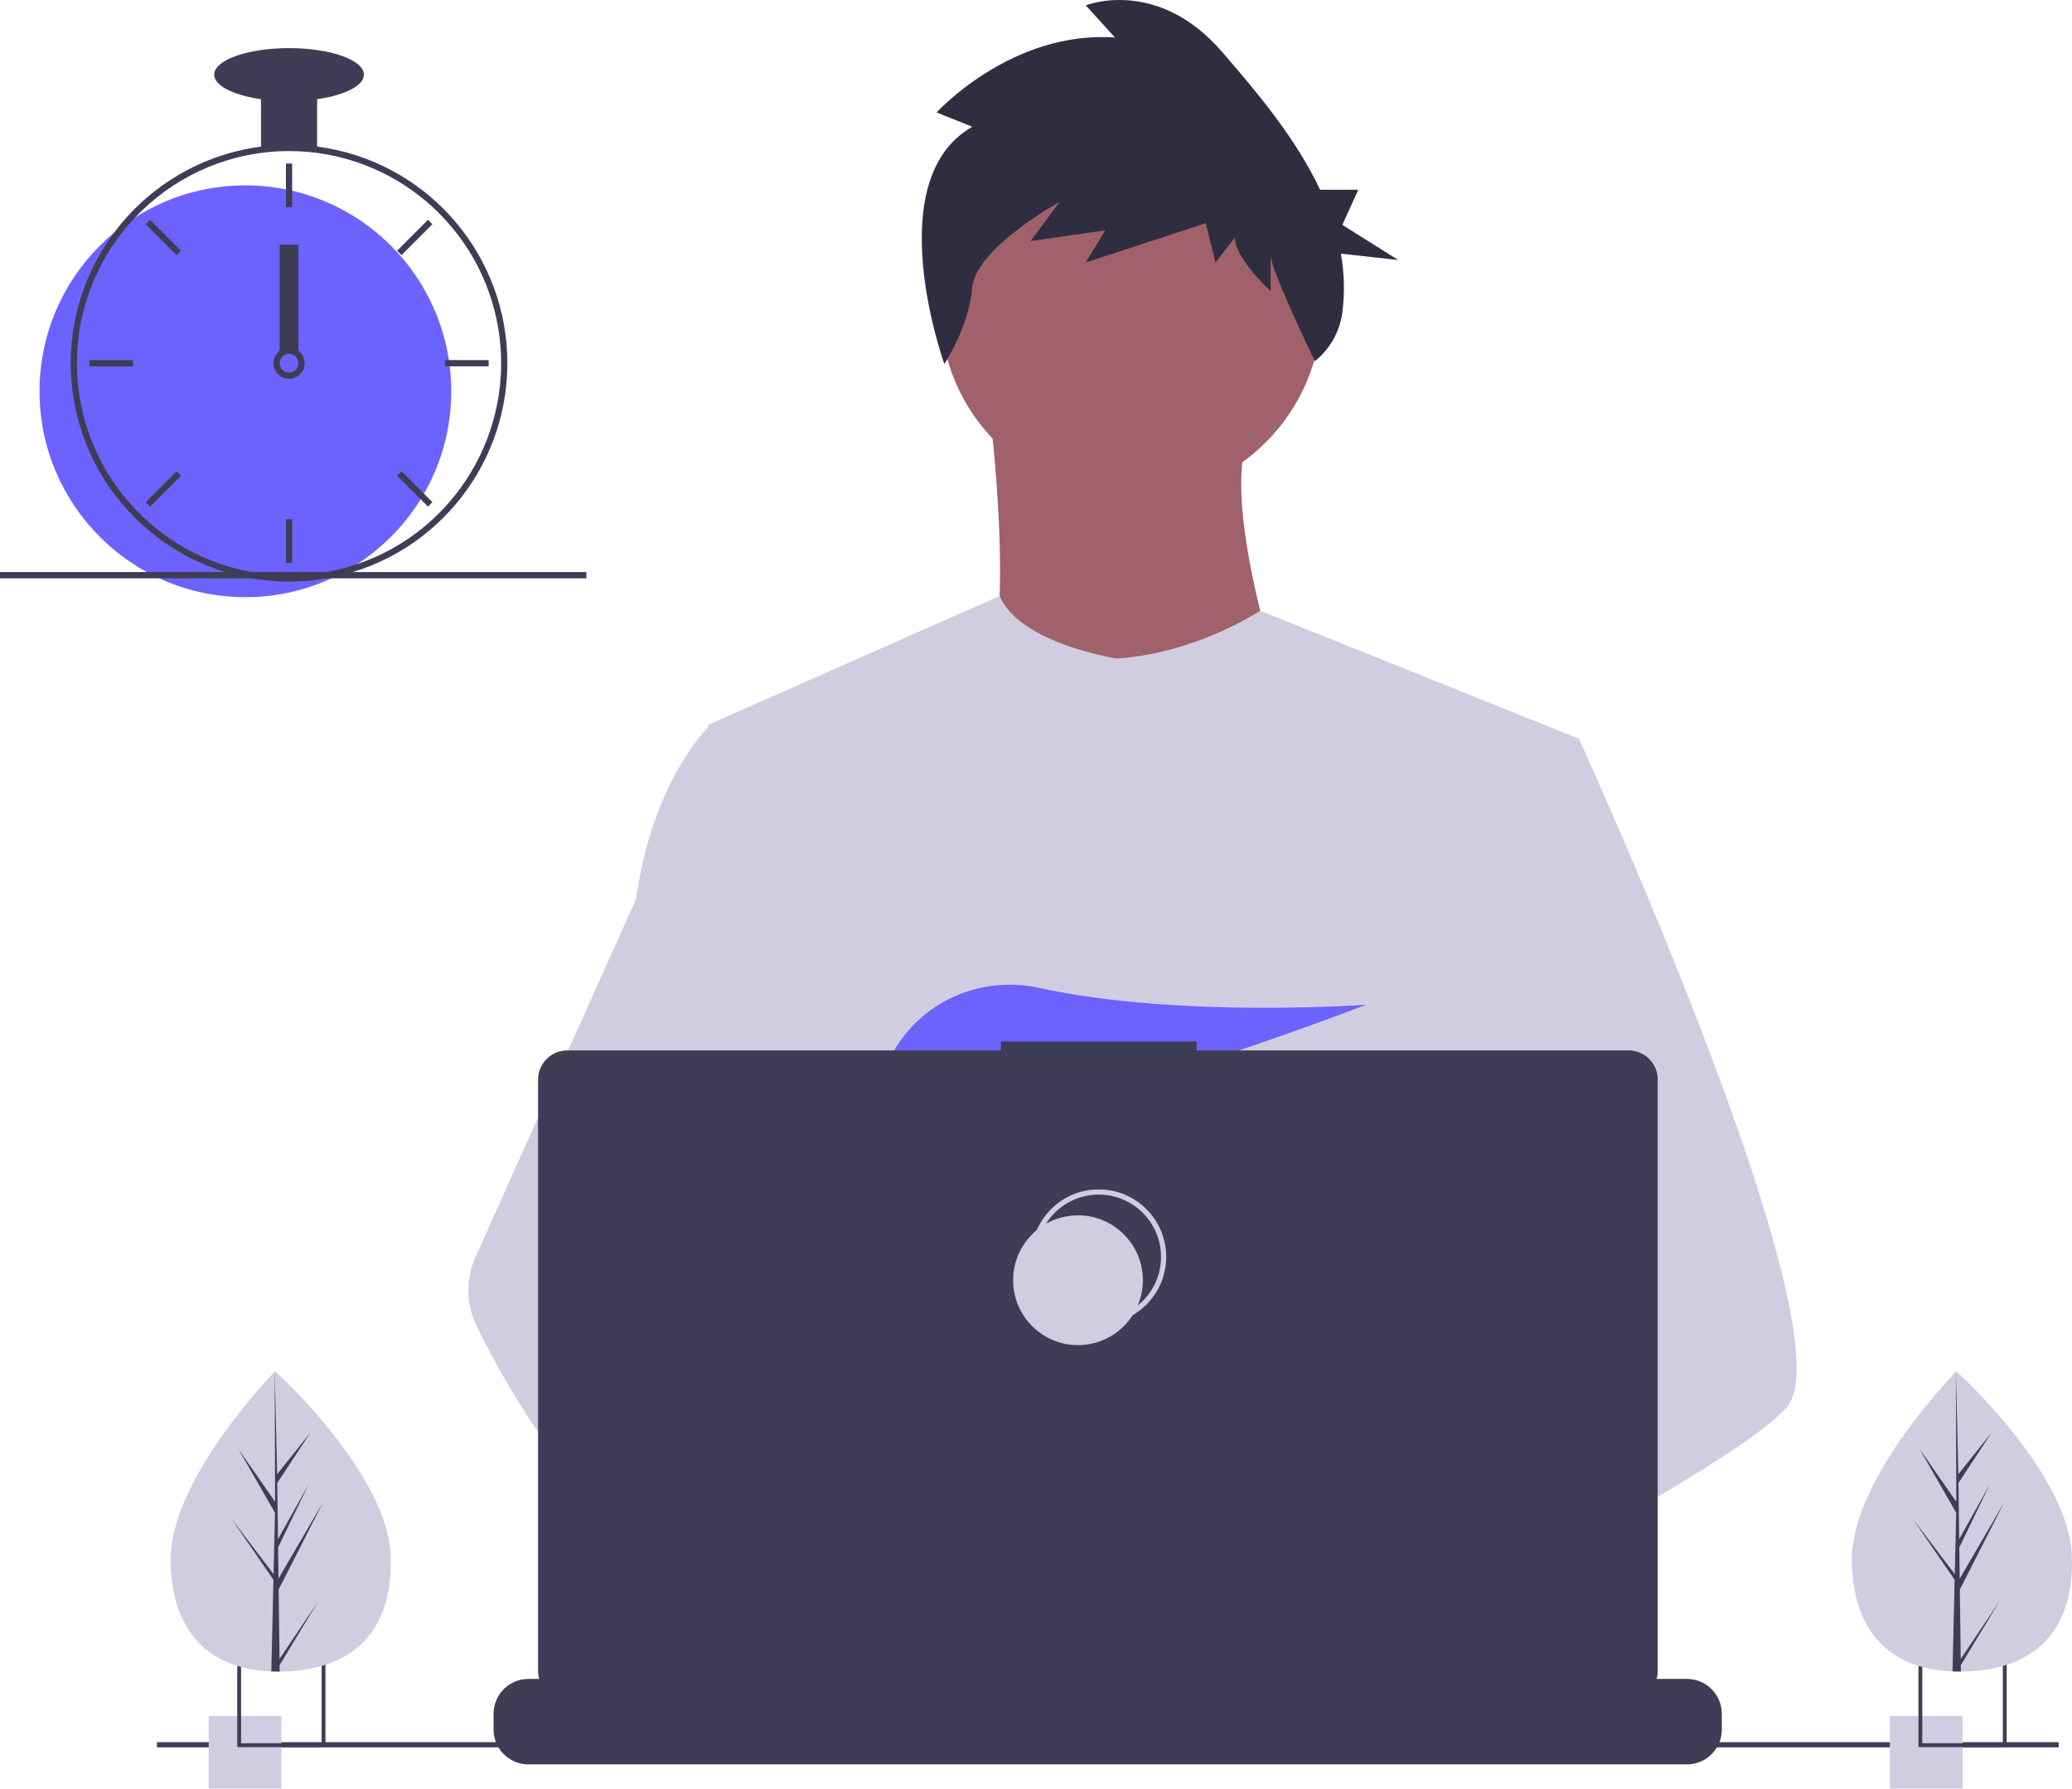
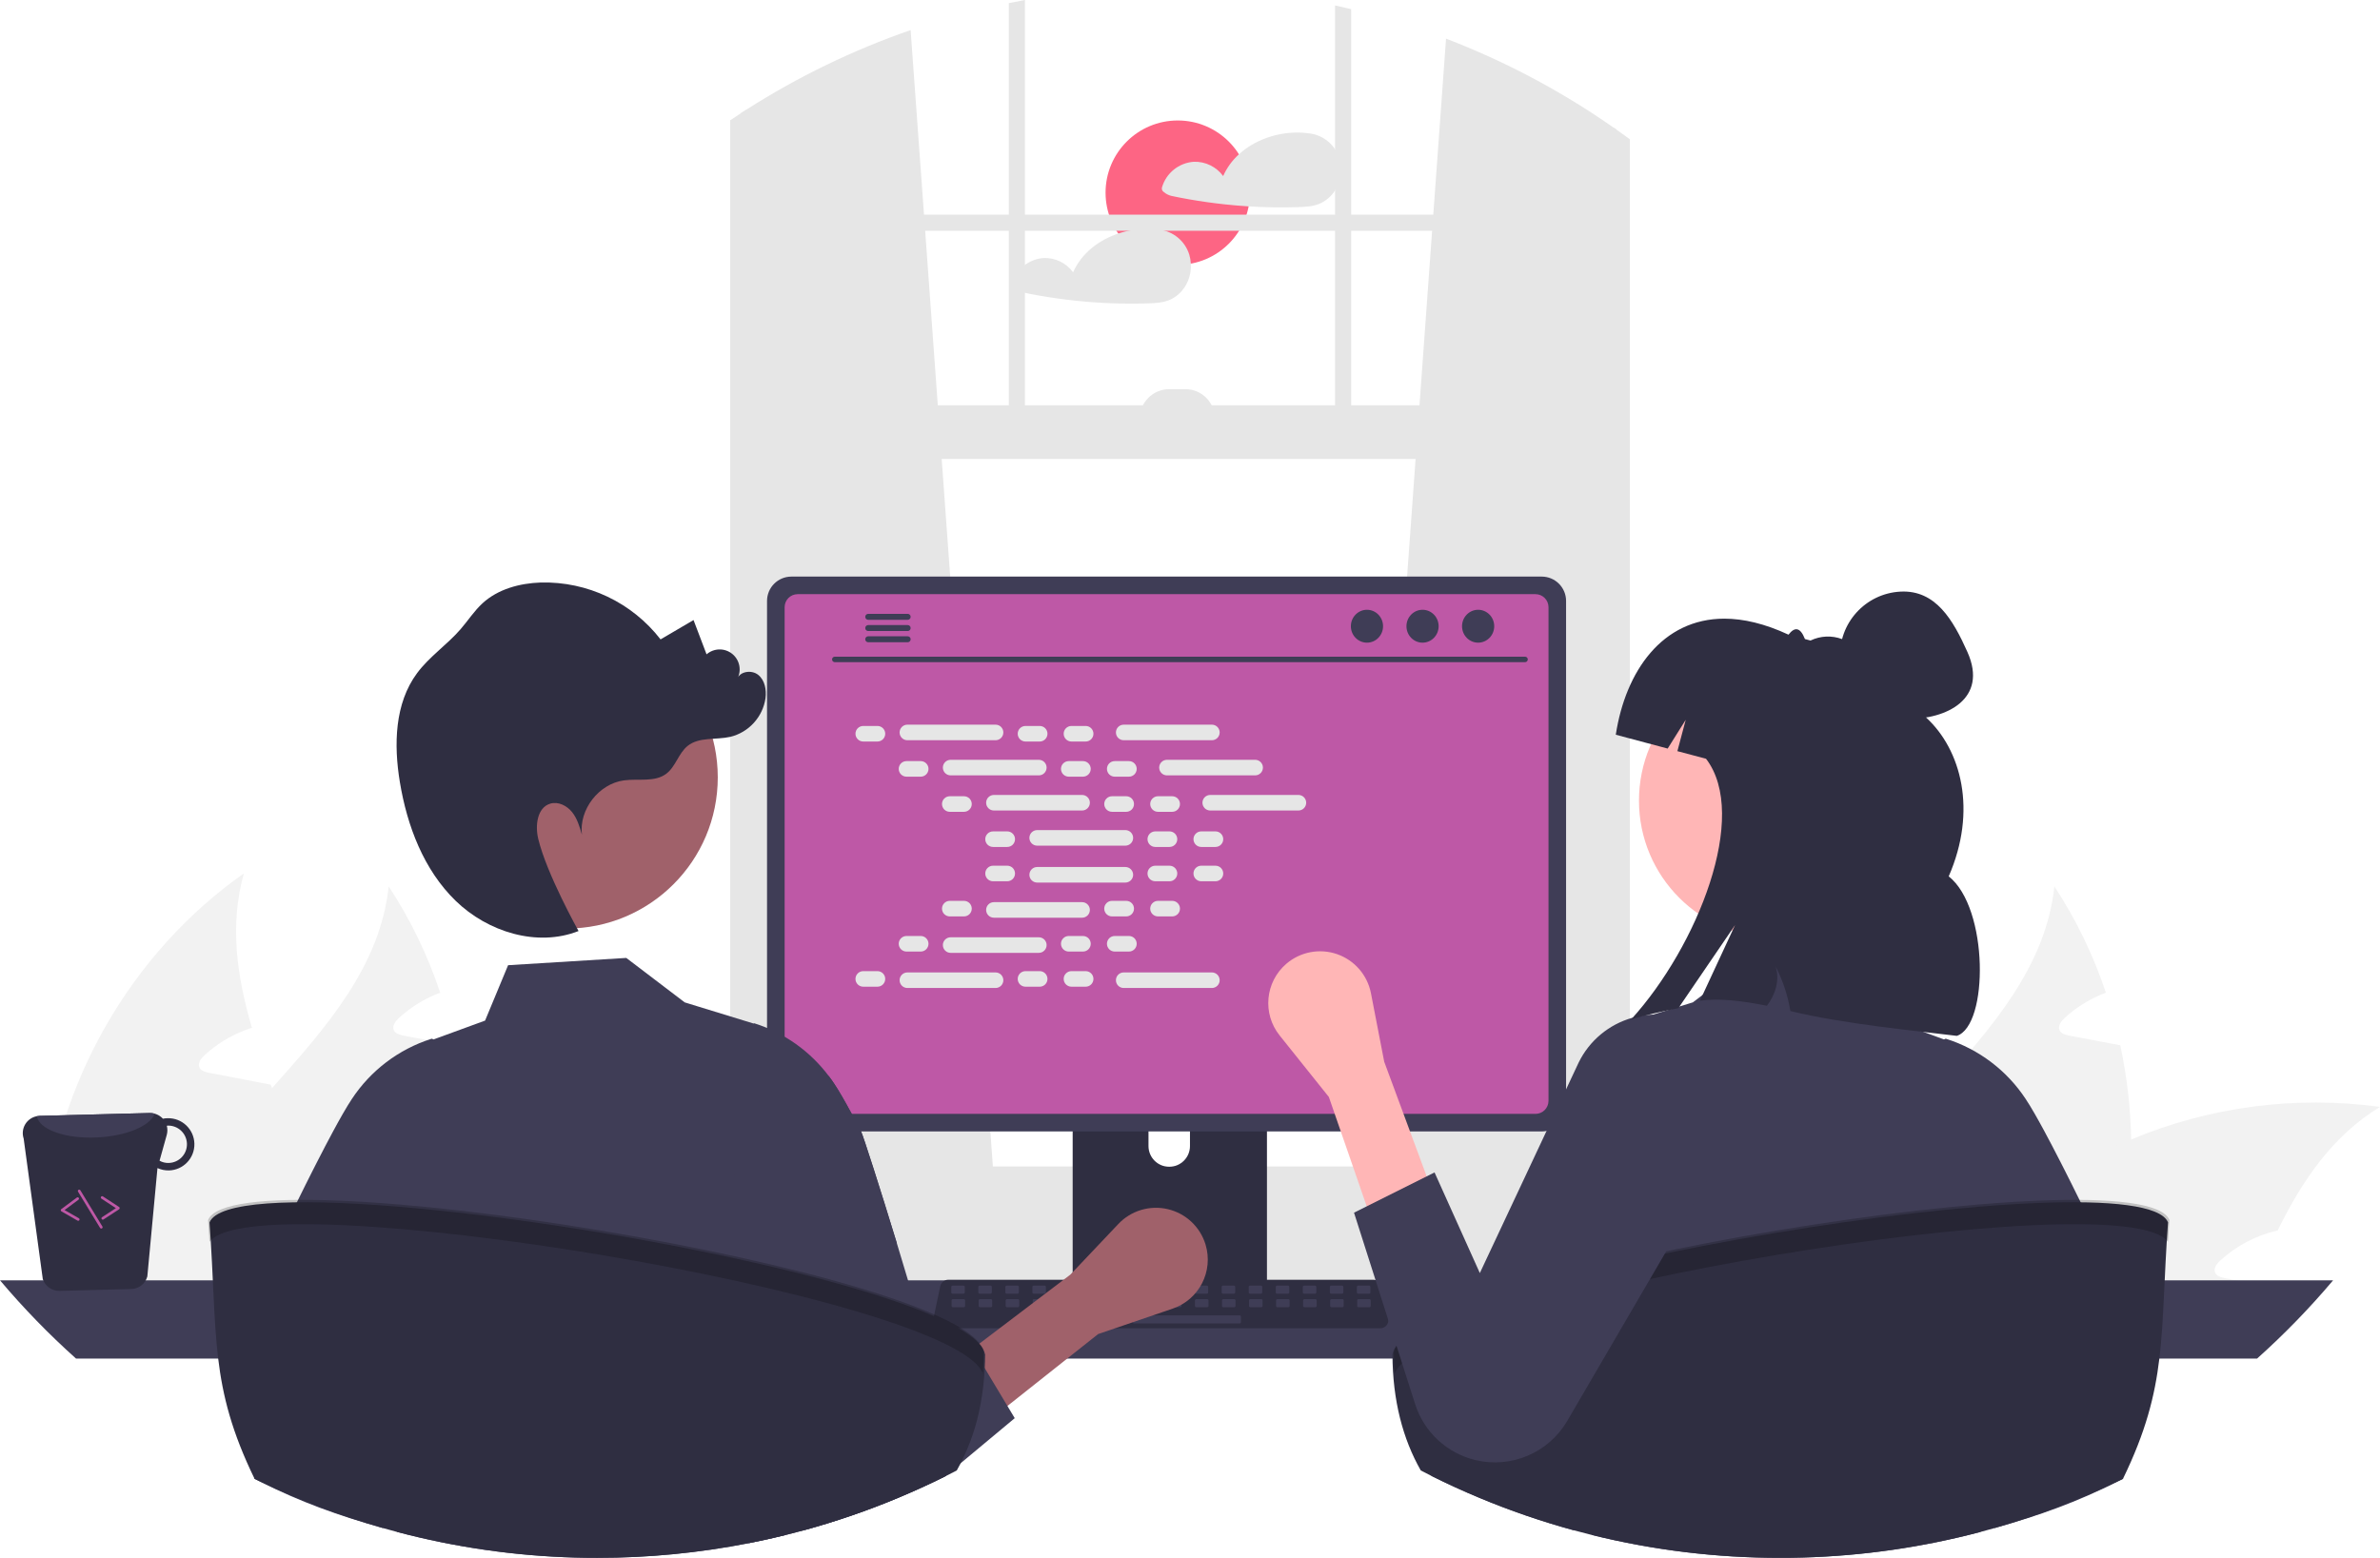
- <svg xmlns="http://www.w3.org/2000/svg" id="b4850822-491f-41e2-90b8-9be7376dfe8f" data-name="Layer 1" width="798.627" height="689.223" viewBox="0 0 798.627 689.223">
-   <circle cx="435.922" cy="118.405" r="73.536" fill="#a0616a" />
-   <path d="M581.722,260.562s13.855,104.443-7.46,116.166,126.823,12.789,126.823,12.789S668.047,298.928,682.968,271.219Z" transform="translate(-200.6864 -105.3887)" fill="#a0616a" />
-   <path d="M809.257,390.045l-12.32,56.1-26.05,118.69-.78,6.5-8.99,75.25-5.98,49.99-4.01,33.58c-24.38,12.53-42.05,21.18-42.05,21.18s-1.52-7.62-3.97-17.37c-17.11,5.13-48.77,13.64-75.6,15.34,9.77,10.89,14.26,21.12,8.17,28.67-18.38,22.76-94.26-24.92-120.8-42.7a71.841,71.841,0,0,0-.7,12.86l-20.31-15.62,2.01-35.94,3.39-60.81,4.26-76.26a80.064,80.064,0,0,1-3.37-10.03c-6.22-22.12-13.77-66.29-19.56-103.33-4.66-29.81-8.16-55-8.9-60.36-.1-.7-.15-1.06-.15-1.06l112.43-49.68c7.99,18.53,45.3,24.1,45.3,24.1,30.91-2.13,55.14-18.43,55.14-18.43Z" transform="translate(-200.6864 -105.3887)" fill="#d0cde1" />
-   <path d="M717.607,730.025s-4.76,1.63-12.5,3.94c-17.11,5.13-48.77,13.64-75.6,15.34-23.1,1.48-42.62-2.08-46.19-17.15-1.53-6.48.64-11.81,5.37-16.19,14.12-13.09,51-17.78,80.25-19.39,8.26-.45,15.9-.66,22.26-.74,10.8-.14,17.88.08,17.88.08l.17.66Z" transform="translate(-200.6864 -105.3887)" fill="#a0616a" />
-   <path d="M575.433,154.235,561.683,148.731s28.749-31.651,68.747-28.898l-11.25-12.385s27.499-11.009,52.498,17.89c13.141,15.191,28.346,33.048,37.825,53.163h14.725l-6.146,13.532,21.509,13.532-22.077-2.431a75.617,75.617,0,0,1,.599,22.445A29.041,29.041,0,0,1,707.48,244.576h0s-17.052-35.296-17.052-40.8V217.537s-13.749-12.385-13.749-20.642L669.179,206.528l-3.75-15.137-46.248,15.137,7.5-12.385-28.749,4.128,11.25-15.137s-32.499,17.89-33.749,33.027c-1.25,15.137-10.762,29.481-10.762,29.481S539.184,174.877,575.433,154.235Z" transform="translate(-200.6864 -105.3887)" fill="#2f2e41" />
-   <path d="M889.187,647.955c-7.49,8.12-26.05,20.35-48.55,33.59-8.37,4.92-17.28,9.99-26.37,15.03-21.69,12.03-44.4,23.95-63.14,33.58-24.38,12.53-42.05,21.18-42.05,21.18s-1.52-7.62-3.97-17.37c-3.28-13.05-8.22-29.92-13.37-37.39-.18-.26-.36-.5-.54-.74-1.5-1.97-3.01-3.12-4.5-3.12l74.42-46.13,32.16-19.94-23.17-55.31-29.06-69.38,17.54-55.81,17.63-56.1h33.04s10.94,23.88,24.93,57.18c2.09,4.98,4.25,10.17,6.45,15.53C869.417,532.755,905.297,630.505,889.187,647.955Z" transform="translate(-200.6864 -105.3887)" fill="#d0cde1" />
-   <path d="M637.677,777.975c-18.38,22.76-94.26-24.92-120.8-42.7-5.78-3.87-9.22-6.32-9.22-6.32l24.28-32.38,7.69-10.25s6.88,3.65,17.05,9.59c.37.22.74.44,1.12.66,8.77,5.15,19.78,11.88,30.89,19.39,15.33,10.37,30.83,22.2,40.82,33.34C639.277,760.195,643.767,770.425,637.677,777.975Z" transform="translate(-200.6864 -105.3887)" fill="#a0616a" />
-   <path d="M556.677,695.915a47.782,47.782,0,0,0-8.1.66c-22.99,3.95-29.77,24.76-31.7,38.7a71.841,71.841,0,0,0-.7,12.86l-20.31-15.62-7.4-5.69c-17.81-6.21-33.68-17.24-47.44-30.25a238.482,238.482,0,0,1-31.95-37.89,334.15,334.15,0,0,1-24.72-42.4,31.184,31.184,0,0,1-.43-26.45l25.15-56.05,36.76-81.92q.405-2.925.89-5.72c7.29-41.8,26.82-60.36,26.82-60.36h14.92l9.98,60.36,12.4,74.99-8.69,28.34-20.08,65.45,19.19,20.84Z" transform="translate(-200.6864 -105.3887)" fill="#d0cde1" />
-   <path d="M573.563,521.195l12.755,14.881c4.739-.904,9.687-1.965,14.784-3.158l-3.663-11.723,8.957,10.45c53.997-13.281,120.927-39.101,120.927-39.101s-72.257,5.298-126.208-6.489c-23.871-5.215-48.431,6.618-58.226,29.002-5.694,13.011-4.799,24.283,15.394,24.283a133.375,133.375,0,0,0,20.353-1.914Z" transform="translate(-200.6864 -105.3887)" fill="#6c63ff" />
-   <path d="M864.337,765.775v6.07a13.34,13.34,0,0,1-.91,4.87,13.688,13.688,0,0,1-.97,2,13.437,13.437,0,0,1-11.55,6.56h-446.55a13.437,13.437,0,0,1-11.55-6.56,13.682,13.682,0,0,1-.97-2,13.34,13.34,0,0,1-.91-4.87v-6.07a13.426,13.426,0,0,1,13.43-13.43h25.74v-2.83a.559.559,0,0,1,.56-.56h13.43a.559.559,0,0,1,.56.56v2.83h8.39v-2.83a.559.559,0,0,1,.56-.56h13.43a.559.559,0,0,1,.56.56v2.83h8.4v-2.83a.559.559,0,0,1,.56-.56h13.43a.559.559,0,0,1,.56.56v2.83h8.39v-2.83a.559.559,0,0,1,.56-.56h13.43a.559.559,0,0,1,.56.56v2.83h8.39v-2.83a.559.559,0,0,1,.56-.56h13.43a.559.559,0,0,1,.56.56v2.83h8.4v-2.83a.559.559,0,0,1,.56-.56h13.43a.559.559,0,0,1,.56.56v2.83h8.39v-2.83a.559.559,0,0,1,.56-.56h105.2a.559.559,0,0,1,.56.56v2.83h8.4v-2.83a.559.559,0,0,1,.56-.56h13.43a.566.566,0,0,1,.56.56v2.83h8.39v-2.83a.559.559,0,0,1,.56-.56h13.43a.559.559,0,0,1,.56.56v2.83h8.39v-2.83a.559.559,0,0,1,.56-.56h13.43a.559.559,0,0,1,.56.56v2.83h8.4v-2.83a.559.559,0,0,1,.56-.56h13.43a.557.557,0,0,1,.55.56v2.83h8.4v-2.83a.559.559,0,0,1,.56-.56h13.43a.559.559,0,0,1,.56.56v2.83h8.39v-2.83a.559.559,0,0,1,.56-.56h13.43a.559.559,0,0,1,.56.56v2.83h39.17A13.426,13.426,0,0,1,864.337,765.775Z" transform="translate(-200.6864 -105.3887)" fill="#3f3d56" />
-   <rect x="60.5" y="671.326" width="733" height="2" fill="#3f3d56" />
-   <path d="M828.381,510.145H661.938v-3.431H586.466v3.431h-167.129a11.259,11.259,0,0,0-11.259,11.259V749.315a11.259,11.259,0,0,0,11.259,11.259H828.381a11.259,11.259,0,0,0,11.259-11.259V521.404A11.259,11.259,0,0,0,828.381,510.145Z" transform="translate(-200.6864 -105.3887)" fill="#3f3d56" />
-   <circle cx="423.5" cy="484.326" r="25" fill="none" stroke="#d0cde1" stroke-miterlimit="10" stroke-width="2" />
-   <circle cx="415.5" cy="493.326" r="25" fill="#d0cde1" />
-   <rect x="80.446" y="661.223" width="28" height="28" fill="#d0cde1" />
-   <path d="M292.136,744.612v34h34v-34Zm32.52,32.52h-31.05v-31.04h31.05Z" transform="translate(-200.6864 -105.3887)" fill="#3f3d56" />
-   <rect x="728.446" y="661.223" width="28" height="28" fill="#d0cde1" />
-   <path d="M940.136,744.612v34h34v-34Zm32.52,32.52h-31.05v-31.04h31.05Z" transform="translate(-200.6864 -105.3887)" fill="#3f3d56" />
-   <circle cx="94.58" cy="150.773" r="79.34" fill="#6c63ff" />
-   <path d="M322.915,161.879a85.755,85.755,0,0,0-21.638,0A84.368,84.368,0,0,0,231.662,220.591a83.223,83.223,0,0,0-3.655,21.662c-.036,1.022-.06,2.056-.06,3.089a84.233,84.233,0,0,0,84.149,84.149c1.791,0,3.582-.06,5.349-.168a83.231,83.231,0,0,0,12.334-1.707,84.159,84.159,0,0,0-6.864-165.737Zm15.519,160.857h-.012a80.908,80.908,0,0,1-20.977,4.171c-1.767.12-3.558.18-5.349.18a81.845,81.845,0,0,1-81.745-81.745c0-1.034.024-2.068.06-3.089a81.856,81.856,0,0,1,81.685-78.655,81.749,81.749,0,0,1,26.339,159.138Z" transform="translate(-200.6864 -105.3887)" fill="#3f3d56" />
-   <rect x="110.208" y="63.018" width="2.404" height="16.83" fill="#3f3d56" />
-   <rect x="262.442" y="188.476" width="2.404" height="16.83" transform="translate(-262.6894 138.704) rotate(-45)" fill="#3f3d56" />
-   <rect x="242.373" y="236.928" width="2.404" height="16.83" transform="translate(-202.4538 383.5287) rotate(-90)" fill="#3f3d56" />
-   <rect x="262.442" y="285.379" width="2.404" height="16.83" transform="translate(41.63884 582.5743) rotate(-135)" fill="#3f3d56" />
-   <rect x="359.346" y="188.476" width="2.404" height="16.83" transform="translate(275.5851 485.6705) rotate(-135)" fill="#3f3d56" />
-   <rect x="379.415" y="236.928" width="2.404" height="16.83" transform="translate(-65.41128 520.5713) rotate(-90)" fill="#3f3d56" />
-   <rect x="359.346" y="285.379" width="2.404" height="16.83" transform="translate(-302.8282 235.6077) rotate(-45)" fill="#3f3d56" />
-   <rect x="110.208" y="200.06" width="2.404" height="16.83" fill="#3f3d56" />
-   <path d="M315.703,240.534a6.011,6.011,0,0,0-7.213,0,6.187,6.187,0,0,0-1.719,2.02,6.011,6.011,0,1,0,8.932-2.02Zm-3.606,8.415a3.617,3.617,0,0,1-3.606-3.606,3.671,3.671,0,0,1,.637-2.044,3.603,3.603,0,1,1,2.969,5.65Z" transform="translate(-200.6864 -105.3887)" fill="#3f3d56" />
-   <rect x="100.591" y="35.369" width="21.638" height="21.638" fill="#3f3d56" />
-   <ellipse cx="111.41" cy="28.757" rx="28.851" ry="10.218" fill="#3f3d56" />
-   <rect x="107.803" y="94.273" width="7.213" height="40.872" fill="#3f3d56" />
-   <rect y="220.44" width="226" height="2.404" fill="#3f3d56" />
-   <path d="M351.28,705.143c.933,31.95-17.735,43.659-41.163,44.343q-.816.024-1.625.029-1.63.012-3.228-.054c-21.188-.88-37.96-12.127-38.828-41.84-.898-30.75,37.269-70.703,40.133-73.658l.005-.003c.109-.113.164-.169.164-.169S350.347,673.195,351.28,705.143Z" transform="translate(-200.6864 -105.3887)" fill="#d0cde1" />
-   <path d="M308.43,744.644l14.882-22.131-14.852,24.512.031,2.49q-1.63.012-3.228-.054L306.002,717.449l-.02-.247.027-.048.071-3.025-16.298-23.663,16.279,21.399.058.639.558-24.186-14.077-24.533,14.117,20.284-.147-50.108 0-.167.005.164.934,39.491,12.829-16.041-12.787,19.444.28,21.634,11.806-21.114-11.762,24.295.156,12.03,17.169-29.411-17.117,33.608Z" transform="translate(-200.6864 -105.3887)" fill="#3f3d56" />
-   <path d="M999.28,705.143c.933,31.95-17.735,43.659-41.163,44.343q-.816.024-1.625.029-1.63.012-3.228-.054c-21.188-.88-37.96-12.127-38.828-41.84-.898-30.75,37.269-70.703,40.133-73.658l.005-.003c.109-.113.164-.169.164-.169S998.347,673.195,999.28,705.143Z" transform="translate(-200.6864 -105.3887)" fill="#d0cde1" />
-   <path d="M956.43,744.644l14.882-22.131-14.852,24.512.031,2.49q-1.63.012-3.228-.054L954.002,717.449l-.02-.247.027-.048.071-3.025-16.298-23.663,16.279,21.399.058.639.558-24.186-14.077-24.533,14.117,20.284-.147-50.108 0-.167.005.164.934,39.491,12.829-16.041-12.787,19.444.28,21.634,11.806-21.114-11.762,24.295.156,12.03,17.169-29.411-17.117,33.608Z" transform="translate(-200.6864 -105.3887)" fill="#3f3d56" />
+ <svg xmlns="http://www.w3.org/2000/svg" data-name="Layer 1" width="880.16" height="576.272" viewBox="0 0 880.16 576.272">
+   <circle cx="435.555" cy="71.266" r="26.701" fill="#fd6584" />
+   <path d="M655.233,220.487a13.235,13.235,0,0,0-11.17-9.29,1.081,1.081,0,0,0-.18,0,1.418,1.418,0,0,0-.22-.05c-8.94-1.16-18.88,1.66-25.57,7.8a23.958,23.958,0,0,0-5.83,8.04,12.917,12.917,0,0,0-10.83-5.28,13.184,13.184,0,0,0-11.8,9.51,1.526,1.526,0,0,0,.69,1.69,6.673,6.673,0,0,0,2.79,1.42c2.21.47,4.44.9,6.67,1.29q6.54,1.14,13.15,1.85,4.365.465,8.75.74c6.04.38,12.11.47,18.16.28,3-.1,5.88-.2,8.62-1.52a12.798,12.798,0,0,0,4.95-4.31A14.548,14.548,0,0,0,655.233,220.487Z" transform="translate(-159.9199 -161.8639)" fill="#e6e6e6" />
+   <path d="M600.303,259.387a13.652,13.652,0,0,0-.56-3.3,13.26,13.26,0,0,0-11.18-9.29.965.965,0,0,0-.17,0,1.887,1.887,0,0,0-.23-.05,33.194,33.194,0,0,0-14.69,1.51c-7.26,2.43-13.63,7.33-16.7,14.33a12.922,12.922,0,0,0-10.84-5.28,13.183,13.183,0,0,0-11.8,9.51,1.555,1.555,0,0,0,.69,1.69,6.733,6.733,0,0,0,2.79,1.42c2.22.47,4.44.9,6.68,1.29q6.54,1.14,13.14,1.85a195.164,195.164,0,0,0,26.92,1.02c2.99-.1,5.88-.2,8.62-1.52a12.77,12.77,0,0,0,4.94-4.31A14.265,14.265,0,0,0,600.303,259.387Z" transform="translate(-159.9199 -161.8639)" fill="#e6e6e6" />
+   <path d="M948.052,583.375a171.855,171.855,0,0,1-7.443,53.773c-.186.633-.41,1.265-.633,1.898H830.422a98.322,98.322,0,0,1,7.406-22.328c9.117-19.351,24.002-35.911,38.701-52.359,20.244-22.663,40.004-45.139,43.13-74.612a169.258,169.258,0,0,1,19.053,39.334,46.231,46.231,0,0,0-15.294,9.378c-1.228,1.154-2.531,2.828-1.898,4.428.595,1.34,2.233,1.786,3.684,2.084,3.498.67,6.996,1.34,10.494,1.972,2.754.558,5.545,1.079,8.336,1.6A182.729,182.729,0,0,1,948.052,583.375Z" transform="translate(-159.9199 -161.8639)" fill="#f2f2f2" />
+   <path d="M1040.08,571.318c-17.565,10.68-28.729,27.203-37.846,45.697a46.743,46.743,0,0,0-21.249,11.164c-1.265,1.154-2.568,2.828-1.898,4.428.558,1.34,2.233,1.786,3.684,2.084,3.461.67,6.996,1.34,10.457,1.972-.335.782-.67,1.6-1.005,2.382H876.12A164.174,164.174,0,0,1,893.573,619.1c1.377-1.377,2.791-2.679,4.242-4.019a173.653,173.653,0,0,1,50.238-31.706A176.734,176.734,0,0,1,1040.08,571.318Z" transform="translate(-159.9199 -161.8639)" fill="#f2f2f2" />
+   <path d="M895.47,639.046H792.093a167.932,167.932,0,0,1,.149-24.858c4.131-51.094,31.929-99.768,73.868-129.241-5.359,19.09-2.605,38.069,2.977,57.122-.781.261-1.563.484-2.27.781a46.236,46.236,0,0,0-15.294,9.378c-1.228,1.154-2.53,2.828-1.898,4.428.558,1.34,2.233,1.786,3.684,2.084,3.498.67,6.996,1.34,10.457,1.972,2.791.558,5.582,1.079,8.373,1.637,1.302.223,2.605.484,3.907.744.186.447.298.856.484,1.265,6.55,18.048,13.694,36.245,17.044,54.74a127.778,127.778,0,0,1,1.712,14.029C895.396,635.102,895.47,637.074,895.47,639.046Z" transform="translate(-159.9199 -161.8639)" fill="#f2f2f2" />
+   <path d="M332.052,583.375a171.855,171.855,0,0,1-7.443,53.773c-.186.633-.41,1.265-.633,1.898H214.422a98.322,98.322,0,0,1,7.406-22.328c9.117-19.351,24.002-35.911,38.701-52.359,20.244-22.663,40.004-45.139,43.13-74.612a169.258,169.258,0,0,1,19.053,39.334,46.231,46.231,0,0,0-15.294,9.378c-1.228,1.154-2.531,2.828-1.898,4.428.595,1.34,2.233,1.786,3.684,2.084,3.498.67,6.996,1.34,10.494,1.972,2.754.558,5.545,1.079,8.336,1.6A182.729,182.729,0,0,1,332.052,583.375Z" transform="translate(-159.9199 -161.8639)" fill="#f2f2f2" />
+   <path d="M424.08,571.318c-17.565,10.68-28.729,27.203-37.846,45.697a46.743,46.743,0,0,0-21.249,11.164c-1.265,1.154-2.568,2.828-1.898,4.428.558,1.34,2.233,1.786,3.684,2.084,3.461.67,6.996,1.34,10.457,1.972-.335.782-.67,1.6-1.005,2.382H260.12A164.174,164.174,0,0,1,277.573,619.1c1.377-1.377,2.791-2.679,4.242-4.019a173.653,173.653,0,0,1,50.238-31.706A176.734,176.734,0,0,1,424.08,571.318Z" transform="translate(-159.9199 -161.8639)" fill="#f2f2f2" />
+   <path d="M279.47,639.046H176.093a167.932,167.932,0,0,1,.149-24.858c4.131-51.094,31.929-99.768,73.868-129.241-5.359,19.09-2.605,38.069,2.977,57.122-.781.261-1.563.484-2.27.781a46.236,46.236,0,0,0-15.294,9.378c-1.228,1.154-2.53,2.828-1.898,4.428.558,1.34,2.233,1.786,3.684,2.084,3.498.67,6.996,1.34,10.457,1.972,2.791.558,5.582,1.079,8.373,1.637,1.302.223,2.605.484,3.907.744.186.447.298.856.484,1.265,6.55,18.048,13.694,36.245,17.044,54.74a127.778,127.778,0,0,1,1.712,14.029C279.396,635.102,279.47,637.074,279.47,639.046Z" transform="translate(-159.9199 -161.8639)" fill="#f2f2f2" />
+   <path d="M664.33,595.644l92.37,8.2.99.09v-394.14q-.495-.345-.99-.69a288.323,288.323,0,0,0-62.01-32.94l-4.72,65.1-.43,5.96-4.67,64.56-1.44,19.86-18.93,261.7Z" transform="translate(-159.9199 -161.8639)" fill="#e6e6e6" />
+   <path d="M435.9,202.454c-.66.42-1.32.84-1.98,1.28v400.2l1.98-.18,91.37-8.11-.17-2.3-18.93-261.7-1.44-19.86-4.67-64.56-.43-5.96-4.95-68.27A287.687,287.687,0,0,0,435.9,202.454Z" transform="translate(-159.9199 -161.8639)" fill="#e6e6e6" />
+   <path d="M433.92,203.734c-1.33.86-2.66,1.74-3.97,2.63v403.03c0,10.07,5.97,18.51,13.95,20.66a15.249,15.249,0,0,0,4,.53h296.8a15.118,15.118,0,0,0,3.99-.53,17.06,17.06,0,0,0,7.78-4.66,22.919,22.919,0,0,0,6.18-16v-396.02c-1.64-1.21-3.29-2.41-4.96-3.58q-.495-.345-.99-.69v400.29a16.108,16.108,0,0,1-.46,3.85c-1.41,5.95-6.06,10.31-11.54,10.31h-296.8c-6.62,0-12-6.35-12-14.16v-406.94C435.24,202.874,434.58,203.294,433.92,203.734Z" transform="translate(-159.9199 -161.8639)" fill="#e6e6e6" />
+   <rect x="273.003" y="79.404" width="326.752" height="5.959" fill="#e6e6e6" />
+   <path d="M659.6,165.254c-1.98-.49-3.96-.95-5.96-1.38v161.81h5.96Z" transform="translate(-159.9199 -161.8639)" fill="#e6e6e6" />
+   <path d="M538.96,161.864c-1.99.37-3.98.75-5.96,1.16v162.66h5.96Z" transform="translate(-159.9199 -161.8639)" fill="#e6e6e6" />
+   <path d="M368.86,620.154a26.711,26.711,0,0,0,1.93,9.98,25.54,25.54,0,0,0,1.75,3.56,27.096,27.096,0,0,0,3.02,4.18,26.76,26.76,0,0,0,20.12,9.11h391.31a26.82,26.82,0,0,0,0-53.64h-391.31A26.846,26.846,0,0,0,368.86,620.154Z" transform="translate(-159.9199 -161.8639)" fill="#e6e6e6" />
+   <rect x="432.923" y="311.783" width="324.766" height="19.863" transform="translate(1030.691 481.5651) rotate(-180)" fill="#e6e6e6" />
+   <path d="M581.401,305.824h27.809a0,0,0,0,1,0,0v0A10.925,10.925,0,0,1,598.285,316.749h-5.959a10.925,10.925,0,0,1-10.925-10.925v0A0,0,0,0,1,581.401,305.824Z" transform="translate(1030.691 460.7086) rotate(-180)" fill="#e6e6e6" />
+   <path d="M159.92,635.474a289.004,289.004,0,0,0,28.12,28.95h806.58a289.004,289.004,0,0,0,28.12-28.95Z" transform="translate(-159.9199 -161.8639)" fill="#3f3d56" />
+   <path d="M556.61,538.664v102.56h71.85v-102.56a3.448,3.448,0,0,0-2.43-3.3,3.175,3.175,0,0,0-1.03-.16H560.08A3.463,3.463,0,0,0,556.61,538.664Zm28.04,35.24a7.67,7.67,0,0,1,15.34,0v11.9a7.67,7.67,0,0,1-15.34,0Z" transform="translate(-159.9199 -161.8639)" fill="#2f2e41" />
+   <path d="M556.39,637.944v9.89a1.946,1.946,0,0,0,1.93,1.94h68.43a1.94,1.94,0,0,0,1.93-1.94v-9.89Z" transform="translate(-159.9199 -161.8639)" fill="#3f3d56" />
+   <path d="M443.58,384.144v187.26a9.007,9.007,0,0,0,9,9h277.5a9.007,9.007,0,0,0,9-9V384.144a9.011,9.011,0,0,0-9-8.99h-277.5A9.012,9.012,0,0,0,443.58,384.144Z" transform="translate(-159.9199 -161.8639)" fill="#3f3d56" />
+   <path d="M450.09,386.474v182.62a4.818,4.818,0,0,0,4.81,4.81h272.87a4.818,4.818,0,0,0,4.81-4.81v-182.62a4.82,4.82,0,0,0-4.81-4.82h-272.87A4.821,4.821,0,0,0,450.09,386.474Z" transform="translate(-159.9199 -161.8639)" fill="#be58a6" />
+   <path d="M505.73,652.104a2.948,2.948,0,0,0,2.32,1.11H670.39a2.987,2.987,0,0,0,2.92-3.6l-2.52-11.97a2.993,2.993,0,0,0-1.86-2.17,2.895,2.895,0,0,0-1.06-.2h-157.31a2.894,2.894,0,0,0-1.06.2,2.992,2.992,0,0,0-1.86,2.17l-2.52,11.97A2.985,2.985,0,0,0,505.73,652.104Z" transform="translate(-159.9199 -161.8639)" fill="#2f2e41" />
+   <rect x="661.717" y="637.43" width="5" height="3" rx="0.488" transform="translate(1168.514 1115.995) rotate(-180)" fill="#3f3d56" />
+   <rect x="651.717" y="637.43" width="5" height="3" rx="0.488" transform="translate(1148.514 1115.995) rotate(-180)" fill="#3f3d56" />
+   <rect x="641.717" y="637.43" width="5" height="3" rx="0.488" transform="translate(1128.514 1115.995) rotate(-180)" fill="#3f3d56" />
+   <rect x="631.717" y="637.43" width="5" height="3" rx="0.488" transform="translate(1108.514 1115.995) rotate(-180)" fill="#3f3d56" />
+   <rect x="621.717" y="637.43" width="5" height="3" rx="0.488" transform="translate(1088.514 1115.995) rotate(-180)" fill="#3f3d56" />
+   <rect x="611.717" y="637.43" width="5" height="3" rx="0.488" transform="translate(1068.514 1115.995) rotate(-180)" fill="#3f3d56" />
+   <rect x="601.717" y="637.43" width="5" height="3" rx="0.488" transform="translate(1048.514 1115.995) rotate(-180)" fill="#3f3d56" />
+   <rect x="591.717" y="637.43" width="5" height="3" rx="0.488" transform="translate(1028.514 1115.995) rotate(-180)" fill="#3f3d56" />
+   <rect x="581.717" y="637.43" width="5" height="3" rx="0.488" transform="translate(1008.514 1115.995) rotate(-180)" fill="#3f3d56" />
+   <rect x="571.717" y="637.43" width="5" height="3" rx="0.488" transform="translate(988.5139 1115.995) rotate(-180)" fill="#3f3d56" />
+   <rect x="561.717" y="637.43" width="5" height="3" rx="0.488" transform="translate(968.5139 1115.995) rotate(-180)" fill="#3f3d56" />
+   <rect x="551.717" y="637.43" width="5" height="3" rx="0.488" transform="translate(948.5139 1115.995) rotate(-180)" fill="#3f3d56" />
+   <rect x="541.717" y="637.43" width="5" height="3" rx="0.488" transform="translate(928.5139 1115.995) rotate(-180)" fill="#3f3d56" />
+   <rect x="531.717" y="637.43" width="5" height="3" rx="0.488" transform="translate(908.5139 1115.995) rotate(-180)" fill="#3f3d56" />
+   <rect x="521.717" y="637.43" width="5" height="3" rx="0.488" transform="translate(888.5139 1115.995) rotate(-180)" fill="#3f3d56" />
+   <rect x="511.717" y="637.43" width="5" height="3" rx="0.488" transform="translate(868.5139 1115.995) rotate(-180)" fill="#3f3d56" />
+   <rect x="661.835" y="642.43" width="5" height="3" rx="0.488" transform="translate(1168.75 1125.995) rotate(-180)" fill="#3f3d56" />
+   <rect x="651.835" y="642.43" width="5" height="3" rx="0.488" transform="translate(1148.75 1125.995) rotate(-180)" fill="#3f3d56" />
+   <rect x="641.835" y="642.43" width="5" height="3" rx="0.488" transform="translate(1128.75 1125.995) rotate(-180)" fill="#3f3d56" />
+   <rect x="631.835" y="642.43" width="5" height="3" rx="0.488" transform="translate(1108.75 1125.995) rotate(-180)" fill="#3f3d56" />
+   <rect x="621.835" y="642.43" width="5" height="3" rx="0.488" transform="translate(1088.75 1125.995) rotate(-180)" fill="#3f3d56" />
+   <rect x="611.835" y="642.43" width="5" height="3" rx="0.488" transform="translate(1068.75 1125.995) rotate(-180)" fill="#3f3d56" />
+   <rect x="601.835" y="642.43" width="5" height="3" rx="0.488" transform="translate(1048.75 1125.995) rotate(-180)" fill="#3f3d56" />
+   <rect x="591.835" y="642.43" width="5" height="3" rx="0.488" transform="translate(1028.75 1125.995) rotate(-180)" fill="#3f3d56" />
+   <rect x="581.835" y="642.43" width="5" height="3" rx="0.488" transform="translate(1008.75 1125.995) rotate(-180)" fill="#3f3d56" />
+   <rect x="571.835" y="642.43" width="5" height="3" rx="0.488" transform="translate(988.7503 1125.995) rotate(-180)" fill="#3f3d56" />
+   <rect x="561.835" y="642.43" width="5" height="3" rx="0.488" transform="translate(968.7503 1125.995) rotate(-180)" fill="#3f3d56" />
+   <rect x="551.835" y="642.43" width="5" height="3" rx="0.488" transform="translate(948.7503 1125.995) rotate(-180)" fill="#3f3d56" />
+   <rect x="541.835" y="642.43" width="5" height="3" rx="0.488" transform="translate(928.7503 1125.995) rotate(-180)" fill="#3f3d56" />
+   <rect x="531.835" y="642.43" width="5" height="3" rx="0.488" transform="translate(908.7503 1125.995) rotate(-180)" fill="#3f3d56" />
+   <rect x="521.835" y="642.43" width="5" height="3" rx="0.488" transform="translate(888.7503 1125.995) rotate(-180)" fill="#3f3d56" />
+   <rect x="511.835" y="642.43" width="5" height="3" rx="0.488" transform="translate(868.7503 1125.995) rotate(-180)" fill="#3f3d56" />
+   <rect x="578.835" y="648.43" width="40" height="3" rx="0.488" transform="translate(1037.75 1137.995) rotate(-180)" fill="#3f3d56" />
+   <path d="M468.612,406.811H723.935a1.016,1.016,0,0,0,0-2.031H468.612a1.016,1.016,0,0,0,0,2.031Z" transform="translate(-159.9199 -161.8639)" fill="#3f3d56" />
+   <ellipse cx="546.635" cy="231.649" rx="5.95" ry="6.083" fill="#3f3d56" />
+   <ellipse cx="526.079" cy="231.649" rx="5.95" ry="6.083" fill="#3f3d56" />
+   <ellipse cx="505.523" cy="231.649" rx="5.95" ry="6.083" fill="#3f3d56" />
+   <path d="M479.9,390.044a1.095,1.095,0,0,0,1.09,1.1h14.6a1.105,1.105,0,0,0,0-2.21h-14.6A1.103,1.103,0,0,0,479.9,390.044Z" transform="translate(-159.9199 -161.8639)" fill="#3f3d56" />
+   <path d="M479.9,394.194a1.095,1.095,0,0,0,1.09,1.1h14.6a1.105,1.105,0,0,0,0-2.21h-14.6A1.103,1.103,0,0,0,479.9,394.194Z" transform="translate(-159.9199 -161.8639)" fill="#3f3d56" />
+   <path d="M479.9,398.334a1.103,1.103,0,0,0,1.09,1.11h14.6a1.105,1.105,0,0,0,0-2.21h-14.6A1.095,1.095,0,0,0,479.9,398.334Z" transform="translate(-159.9199 -161.8639)" fill="#3f3d56" />
+   <rect x="316.366" y="268.543" width="11.006" height="5.76" rx="2.88" fill="#e6e6e6" />
+   <rect x="376.366" y="268.543" width="11.006" height="5.76" rx="2.88" fill="#e6e6e6" />
+   <rect x="393.366" y="268.543" width="11.006" height="5.76" rx="2.88" fill="#e6e6e6" />
+   <rect x="332.686" y="268.063" width="38.366" height="5.76" rx="2.88" fill="#e6e6e6" />
+   <rect x="412.686" y="268.063" width="38.366" height="5.76" rx="2.88" fill="#e6e6e6" />
+   <rect x="332.366" y="281.543" width="11.006" height="5.76" rx="2.88" fill="#e6e6e6" />
+   <rect x="392.366" y="281.543" width="11.006" height="5.76" rx="2.88" fill="#e6e6e6" />
+   <rect x="409.366" y="281.543" width="11.006" height="5.76" rx="2.88" fill="#e6e6e6" />
+   <rect x="348.686" y="281.063" width="38.366" height="5.76" rx="2.88" fill="#e6e6e6" />
+   <rect x="428.686" y="281.063" width="38.366" height="5.76" rx="2.88" fill="#e6e6e6" />
+   <rect x="348.366" y="294.543" width="11.006" height="5.76" rx="2.88" fill="#e6e6e6" />
+   <rect x="408.366" y="294.543" width="11.006" height="5.76" rx="2.88" fill="#e6e6e6" />
+   <rect x="425.366" y="294.543" width="11.006" height="5.76" rx="2.88" fill="#e6e6e6" />
+   <rect x="364.686" y="294.063" width="38.366" height="5.76" rx="2.88" fill="#e6e6e6" />
+   <rect x="444.686" y="294.063" width="38.366" height="5.76" rx="2.88" fill="#e6e6e6" />
+   <rect x="364.366" y="307.543" width="11.006" height="5.76" rx="2.88" fill="#e6e6e6" />
+   <rect x="424.366" y="307.543" width="11.006" height="5.76" rx="2.88" fill="#e6e6e6" />
+   <rect x="441.366" y="307.543" width="11.006" height="5.76" rx="2.88" fill="#e6e6e6" />
+   <rect x="380.686" y="307.063" width="38.366" height="5.76" rx="2.88" fill="#e6e6e6" />
+   <rect x="376.366" y="359.237" width="11.006" height="5.76" rx="2.88" fill="#e6e6e6" />
+   <rect x="393.366" y="359.237" width="11.006" height="5.76" rx="2.88" fill="#e6e6e6" />
+   <rect x="412.686" y="359.717" width="38.366" height="5.76" rx="2.88" fill="#e6e6e6" />
+   <rect x="316.366" y="359.237" width="11.006" height="5.76" rx="2.88" fill="#e6e6e6" />
+   <rect x="332.686" y="359.717" width="38.366" height="5.76" rx="2.88" fill="#e6e6e6" />
+   <rect x="332.366" y="346.237" width="11.006" height="5.76" rx="2.88" fill="#e6e6e6" />
+   <rect x="392.366" y="346.237" width="11.006" height="5.76" rx="2.88" fill="#e6e6e6" />
+   <rect x="409.366" y="346.237" width="11.006" height="5.76" rx="2.88" fill="#e6e6e6" />
+   <rect x="348.686" y="346.717" width="38.366" height="5.76" rx="2.88" fill="#e6e6e6" />
+   <rect x="348.366" y="333.237" width="11.006" height="5.76" rx="2.88" fill="#e6e6e6" />
+   <rect x="408.366" y="333.237" width="11.006" height="5.76" rx="2.88" fill="#e6e6e6" />
+   <rect x="425.366" y="333.237" width="11.006" height="5.76" rx="2.88" fill="#e6e6e6" />
+   <rect x="364.686" y="333.717" width="38.366" height="5.76" rx="2.88" fill="#e6e6e6" />
+   <rect x="364.366" y="320.237" width="11.006" height="5.76" rx="2.88" fill="#e6e6e6" />
+   <rect x="424.366" y="320.237" width="11.006" height="5.76" rx="2.88" fill="#e6e6e6" />
+   <rect x="441.366" y="320.237" width="11.006" height="5.76" rx="2.88" fill="#e6e6e6" />
+   <rect x="380.686" y="320.717" width="38.366" height="5.76" rx="2.88" fill="#e6e6e6" />
+   <path d="M509.832,707.816c-.22.11-.44.22-.66.32q-2.085,1.035-4.2,2.04-6.33,3.015-12.82,5.73a285.483,285.483,0,0,1-34.97,12.03c-2-12.47-3.94-41.88-5.8-63.51-.35-4.07-.7-7.86-1.05-11.21a97.155,97.155,0,0,0-1.89-13.08,4.359,4.359,0,0,0-.39-.97c.19,1.73.39,6.89.58,14.05.1,3.35.19,7.14.29,11.21.47,20.82.96,49.15,1.45,65.28-1.39.34-2.79.68-4.19,1-.88.21-1.77.41-2.66.6-1.08.24-2.16.48-3.24.7q-1.695.36-3.39.69a290.072,290.072,0,0,1-56.06,5.44c-1.25,0-2.49-.01-3.74-.02-.38,0-.76-.01-1.15-.02-1.1-.02-2.24-.04-3.4-.07a288.591,288.591,0,0,1-65.84-9.49l.87-64.11.15-11.21.06-4.25a15.182,15.182,0,0,0-.88,4.25c-.35,2.73-.71,6.6-1.07,11.21-1.37,17.76-2.78,46.41-4.24,62.71-17.29-4.92-29.93-9.41-45.73-17.31-.61-.3-1.23-.61-1.84-.92.11-.77.23-1.54.34-2.33,1.79-12.44-.32-28.63,1.66-42.15,1.51-10.43,3.07-20.45,4.64-28.95,1.9-10.23,3.83-18.27,5.74-22.18,2.2-4.51,4.4-8.95,6.53-13.2q1.38-2.745,2.71-5.39c.48-.95.96-1.89,1.43-2.81,2.14-4.19,4.16-8.06,6.01-11.49,1.3-2.41,2.5-4.59,3.6-6.5,1.29-2.25,2.43-4.11,3.37-5.52a55.306,55.306,0,0,1,29.28-22.21l.3-.08.29.12.33.15,19.06-6.97,8.51-20.49,43.71-2.69,7.06,5.37,3.61,2.75,3.85,2.93,7.08,5.39,2.01.62,2.99.92,20.45,6.28.21-.09.3.08a55.168,55.168,0,0,1,27.36,19.5c.68.88,1.31,1.79,1.92,2.71,1.66,2.46,3.9,6.35,6.54,11.23,1.09,2.01,2.24,4.19,3.45,6.5.73,1.39,7.03,21.05,13.16,41.13,5.73,18.8,11.31,37.97,12.04,42.89.13.91.27,1.83.4,2.74.83,5.69,1.65,11.42,2.44,17.01,1.17,8.29,2.31,16.29,3.4,23.44C509.812,707.686,509.822,707.746,509.832,707.816Z" transform="translate(-159.9199 -161.8639)" fill="#3f3d56" />
+   <polygon points="303.59 473.566 295.093 440.774 287.59 469.07 303.59 473.566" opacity="0.2" />
+   <path d="M175.749,635.05a6.416,6.416,0,0,0,6.183,4.331l26.492-.682a6.328,6.328,0,0,0,5.981-4.657l3.749-40.087a9.794,9.794,0,0,0,4.238.871,9.661,9.661,0,0,0-.485-19.317,8.184,8.184,0,0,0-1.736.181,6.548,6.548,0,0,0-4.874-2.103l-40.751,1.052a5.854,5.854,0,0,0-1.005.125,6.365,6.365,0,0,0-4.873,8.265Zm43.173-43.817,2.668-9.553a6.506,6.506,0,0,0,.02-3.375c.129-0.0.244-.062.373-.062a6.91,6.91,0,0,1,.324,13.817A6.505,6.505,0,0,1,218.923,591.233Z" transform="translate(-159.9199 -161.8639)" fill="#2f2e41" />
+   <path d="M173.541,574.763c.868,4.964,10.629,8.454,22.366,7.847,10.793-.497,19.617-4.287,21.234-8.779a6.025,6.025,0,0,0-1.844-.246l-40.751,1.052A5.854,5.854,0,0,0,173.541,574.763Z" transform="translate(-159.9199 -161.8639)" fill="#3f3d56" />
+   <path d="M198.058,613.021a.497.497,0,0,0,.151-.066l5.753-3.766a.499.499,0,0,0,0-.836l-5.98-3.917a.5.5,0,1,0-.548.836l5.341,3.498-5.114,3.348a.5.5,0,0,0,.396.903Z" transform="translate(-159.9199 -161.8639)" fill="#be58a6" />
+   <path d="M188.971,613.44a.5.5,0,0,0,.126-.918l-5.303-3.04,5.126-3.807a.5.5,0,1,0-.596-.802l-5.739,4.263a.5.5,0,0,0,.049.835l5.965,3.42A.5.5,0,0,0,188.971,613.44Z" transform="translate(-159.9199 -161.8639)" fill="#be58a6" />
+   <path d="M197.486,616.321a.482.482,0,0,0,.137-.058.5.5,0,0,0,.168-.687l-8.155-13.408a.5.5,0,0,0-.854.521L196.936,616.097A.5.5,0,0,0,197.486,616.321Z" transform="translate(-159.9199 -161.8639)" fill="#be58a6" />
+   <path d="M945.069,708.904c-.61.31-1.23.62-1.84.92-15.8,7.9-28.44,12.39-45.73,17.31-1.46-16.3-2.87-44.95-4.24-62.71-.36-4.61-.72-8.48-1.07-11.21a15.182,15.182,0,0,0-.88-4.25l.06,4.25.15,11.21.87,64.11a288.588,288.588,0,0,1-65.84,9.49c-1.16.03-2.3.05-3.4.07-.39.01-.77.02-1.15.02-1.25.01-2.49.02-3.74.02a289.271,289.271,0,0,1-69.54-8.43c.49-16.13.98-44.46,1.45-65.28.1-4.07.19-7.86.29-11.21.19-7.16.39-12.32.58-14.05a4.362,4.362,0,0,0-.39.97,97.154,97.154,0,0,0-1.89,13.08c-.35,3.35-.7,7.14-1.05,11.21-1.86,21.63-3.8,51.04-5.8,63.51a285.473,285.473,0,0,1-34.97-12.03q-9-3.75-17.68-8.09c1.1-7.2,2.25-15.27,3.43-23.64.92-6.49,1.87-13.16,2.84-19.75,1.5-10.18,52.46-120.11,64.47-123.96l.3-.08.21.09,20.45-6.28,2.99-.92,2.01-.62,7.08-5.39,3.85-2.93,3.61-2.75,7.06-5.37,43.71,2.69,8.51,20.49,19.06,6.97.33-.15.29-.12.3.08a55.306,55.306,0,0,1,29.28,22.21c.94,1.41,2.08,3.27,3.37,5.52,1.1,1.91,2.3,4.09,3.6,6.5,1.85,3.43,3.87,7.3,6.01,11.49.47.92.95,1.86,1.43,2.81q1.335,2.64,2.71,5.39c2.13,4.25,4.33,8.69,6.53,13.2,1.91,3.91,3.84,11.95,5.74,22.18,1.57,8.5,3.13,18.52,4.64,28.95,1.98,13.52-.13,29.71,1.66,42.15C944.839,707.364,944.959,708.134,945.069,708.904Z" transform="translate(-159.9199 -161.8639)" fill="#3f3d56" />
+   <circle cx="656.954" cy="296.158" r="50.836" fill="#ffb6b6" />
+   <polygon points="575.659 473.566 584.156 440.774 591.659 469.07 575.659 473.566" opacity="0.2" />
+   <path d="M961.689,614.064c-3.04,41.88.11,60.32-16.67,94.85a286.16,286.16,0,0,1-47.52,18.22q-2.55.72-5.11,1.4a288.588,288.588,0,0,1-65.84,9.49c-1.16.03-2.3.05-3.4.07-.39.01-.77.02-1.15.02-1.25.01-2.49.02-3.74.02a289.271,289.271,0,0,1-69.54-8.43q-3.42-.84-6.81-1.77a285.473,285.473,0,0,1-34.97-12.03q-9-3.75-17.68-8.09c-1.31-.66-2.62-1.32-3.91-2-6.63-11.66-10.4-25.84-10.48-42.88C679.459,633.574,951.549,588.744,961.689,614.064Z" transform="translate(-159.9199 -161.8639)" fill="#2f2e41" />
+   <path d="M961.681,621.236c.155-2.593.329-5.271.531-8.06-10.14-25.32-282.23,19.51-286.82,48.87.013,2.692.128,5.304.321,7.855C686.829,640.922,945.318,598.314,961.681,621.236Z" transform="translate(-159.9199 -161.8639)" opacity="0.2" />
+   <path d="M668.102,616.039,690.436,604.872,671.825,554.622l-4.905-25.342a19.161,19.161,0,0,0-31.282-10.907h0a19.161,19.161,0,0,0-2.493,26.518l18.207,22.759Z" transform="translate(-159.9199 -161.8639)" fill="#ffb6b6" />
+   <path d="M690.436,595.567l-29.778,14.889,22.599,70.809A30.977,30.977,0,0,0,705.592,701.981h0a30.977,30.977,0,0,0,33.737-14.197l59.925-102.714a31.62,31.62,0,0,0-10.196-42.982h0a31.62,31.62,0,0,0-45.296,12.765l-36.576,77.936Z" transform="translate(-159.9199 -161.8639)" fill="#3f3d56" />
+   <circle cx="209.508" cy="287.552" r="55.935" fill="#a0616a" />
+   <path d="M314.164,410.87C318.712,404.74,325.249,400.382,330.249,394.615c2.743-3.164,5.021-6.75,8.106-9.582,5.73-5.263,13.744-7.42,21.52-7.688a54.305,54.305,0,0,1,44.331,21.038q6.097-3.575,12.194-7.149,2.409,6.34,4.817,12.68a7.391,7.391,0,0,1,11.264,9.248c.967-2.989,5.399-3.623,7.843-1.649,2.443,1.975,3.098,5.488,2.699,8.604a17.32,17.32,0,0,1-13.065,14.326c-5.304,1.182-11.477-.06-15.723,3.332-3.404,2.72-4.431,7.672-7.904,10.301-4.28,3.24-10.329,1.742-15.65,2.458-9.308,1.253-16.678,10.773-15.56,20.098-.842-2.942-1.727-5.97-3.639-8.36-1.912-2.39-5.131-4.007-8.062-3.128-4.846,1.453-5.639,8.058-4.464,12.978,3.115,13.05,14.919,34.144,14.919,34.144-15.328,6.046-33.589.329-45.415-11.144-11.826-11.473-17.986-27.719-20.669-43.976C305.516,437.361,305.839,422.091,314.164,410.87Z" transform="translate(-159.9199 -161.8639)" fill="#2f2e41" />
+   <path d="M880.582,486.046c10.642-24.398,4.613-46.85-8.36-58.76l0-.01c-5.1-11.43-11.88-20.25-19.64-22.32-3.75-2.41-7.39-5.24-11.43-6.68a14.887,14.887,0,0,0-11.68.53l-2.06-.55c-1.75-4.47-3.8-4.56-6.08-1.62-8.78-4.09-16.69-5.92-23.73-5.92-22.96,0-36.54,19.44-40.14,42.94l19.19,5.11,6.67-10.63-3.08,11.59,10.59,2.81c16.12,20.99-3.17,69.41-27.62,96.35q8.73-2.415,17.39-4.08l20.98-30.76-13,28c6.75-.99,15.36-.04,24.77,1.87,3.17-4.14,4.84-9.66,3.2-14.58a55.745,55.745,0,0,1,5.48,16.53c19.86,4.85,46.95,7.34,61.55,9.18C895.378,541.196,895.41,497.706,880.582,486.046Z" transform="translate(-159.9199 -161.8639)" fill="#2f2e41" />
+   <path d="M887.505,403.054c7.795,17.453-7.933,24.96-22.341,24.748-13.019-.192-24.084-9.338-24.748-22.341a23.576,23.576,0,0,1,22.341-24.748C875.76,380.048,882.196,391.166,887.505,403.054Z" transform="translate(-159.9199 -161.8639)" fill="#2f2e41" />
+   <path d="M525.902,687.173l-12.84-21.416L555.754,633.369l17.75-18.741a19.161,19.161,0,0,1,32.245,7.604h0a19.161,19.161,0,0,1-12.142,23.707l-27.583,9.416Z" transform="translate(-159.9199 -161.8639)" fill="#a0616a" />
+   <path d="M535.182,686.466l-19.99,16.66-5.39,4.49-.63.52q-2.085,1.035-4.2,2.04-6.33,3.015-12.82,5.73a285.483,285.483,0,0,1-34.97,12.03q-3.39.93-6.81,1.77c-1.39.34-2.79.68-4.19,1-.88.21-1.77.41-2.66.6-1.08.24-2.16.48-3.24.7q-1.695.36-3.39.69a30.963,30.963,0,0,1-9.62-22.44c0-.27,0-.55.01-.83l3.21-82.33,1.42-36.49a31.618,31.618,0,0,1,31.69-30.78c.96,0,1.91.05,2.85.14.68.88,1.31,1.79,1.92,2.71,1.66,2.46,3.9,6.35,6.54,11.23,1.09,2.01,2.24,4.19,3.45,6.5.73,1.39,7.03,21.05,13.16,41.13l-2.7,20.97-4.88,37.8,20.02-13.14,14.1-9.26,1.67,2.79,4.35,7.26,8.4,14Z" transform="translate(-159.9199 -161.8639)" fill="#3f3d56" />
+   <path d="M524.222,662.936c-.01,1.7-.05,3.37-.14,5.02a97.248,97.248,0,0,1-1.58,13.56,79.144,79.144,0,0,1-7.31,21.61c-.46.91-.95,1.81-1.45,2.69-1.29.68-2.6,1.34-3.91,2-.22.11-.44.22-.66.32q-8.355,4.155-17.02,7.77a285.483,285.483,0,0,1-34.97,12.03q-3.39.93-6.81,1.77-6.675,1.65-13.48,2.99a290.072,290.072,0,0,1-56.06,5.44c-1.25,0-2.49-.01-3.74-.02-.38,0-.76-.01-1.15-.02-1.1-.02-2.24-.04-3.4-.07a288.591,288.591,0,0,1-65.84-9.49q-2.565-.675-5.11-1.4a286.165,286.165,0,0,1-47.52-18.22c-16.78-34.53-13.63-52.97-16.67-94.85,6.24-15.59,111.81-4.58,193.09,13.03,22.06,4.78,42.32,10.05,58.33,15.41,16.54,5.53,28.53,11.15,33.23,16.43A7.937,7.937,0,0,1,524.222,662.936Z" transform="translate(-159.9199 -161.8639)" fill="#2f2e41" />
+   <path d="M237.408,621.236c-.155-2.593-.329-5.271-.531-8.06,10.14-25.32,282.23,19.51,286.82,48.87-.013,2.692-.128,5.304-.321,7.855C512.26,640.922,253.77,598.314,237.408,621.236Z" transform="translate(-159.9199 -161.8639)" opacity="0.2" />
</svg>
